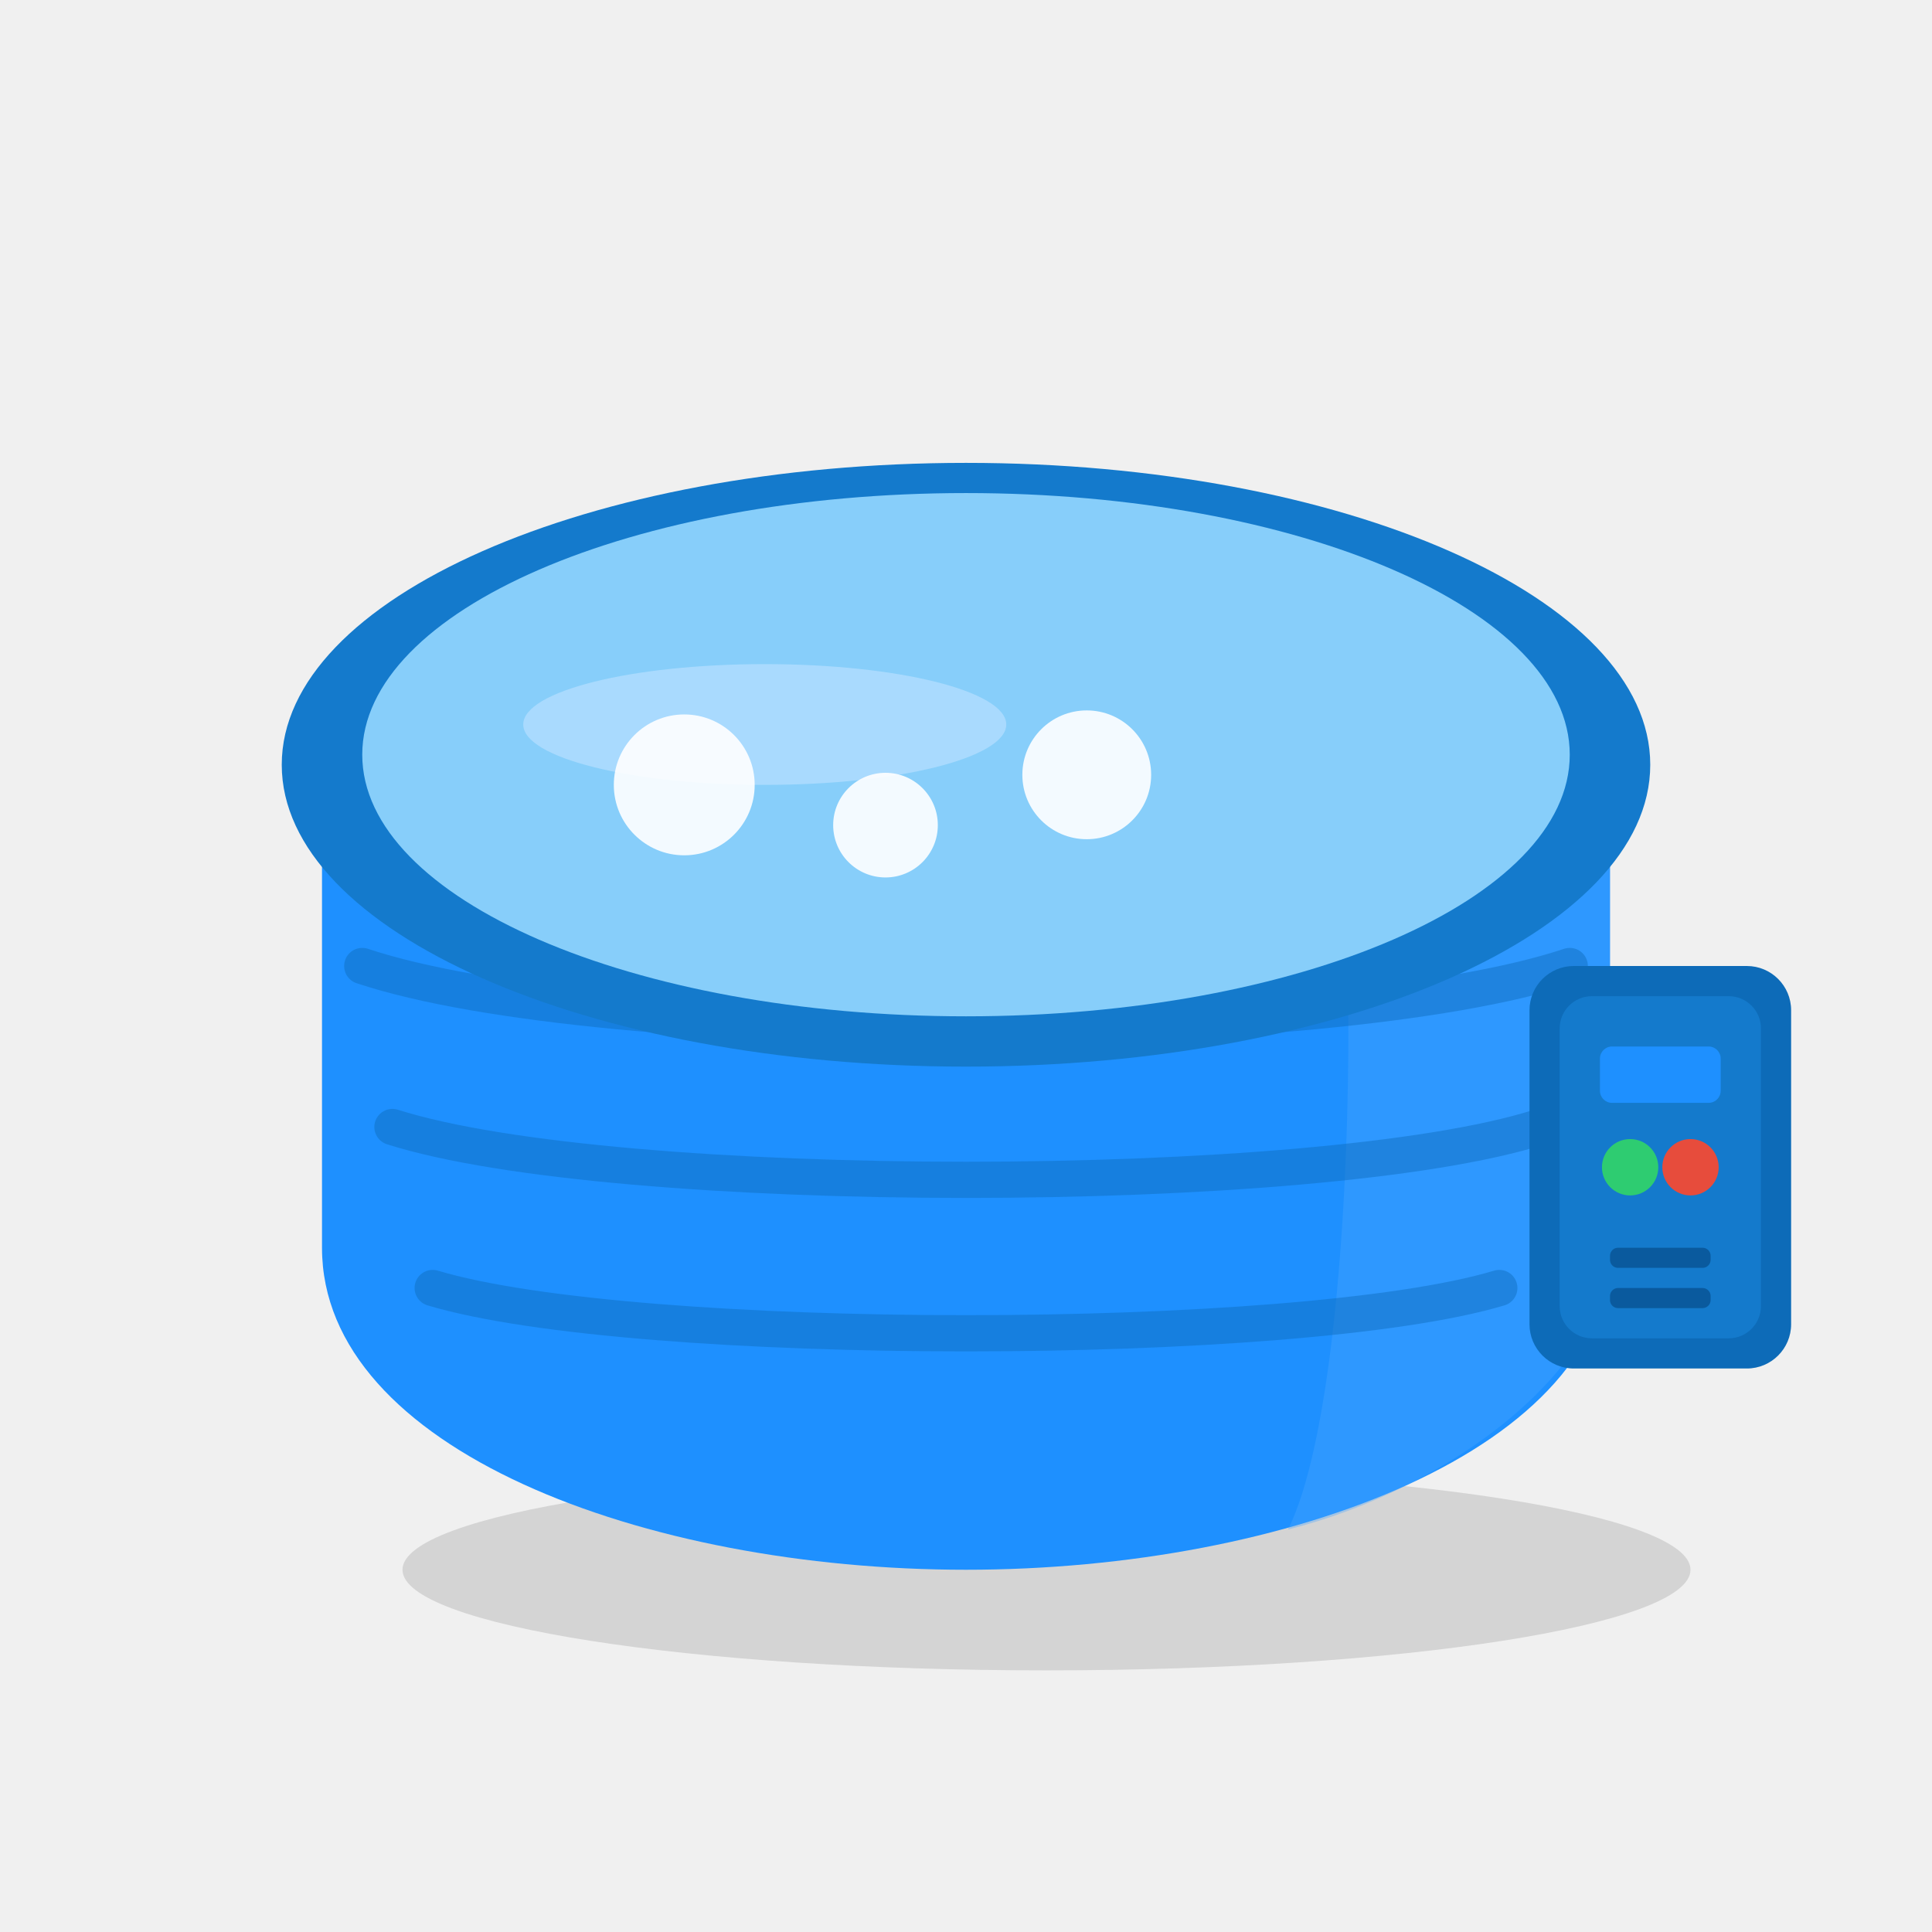
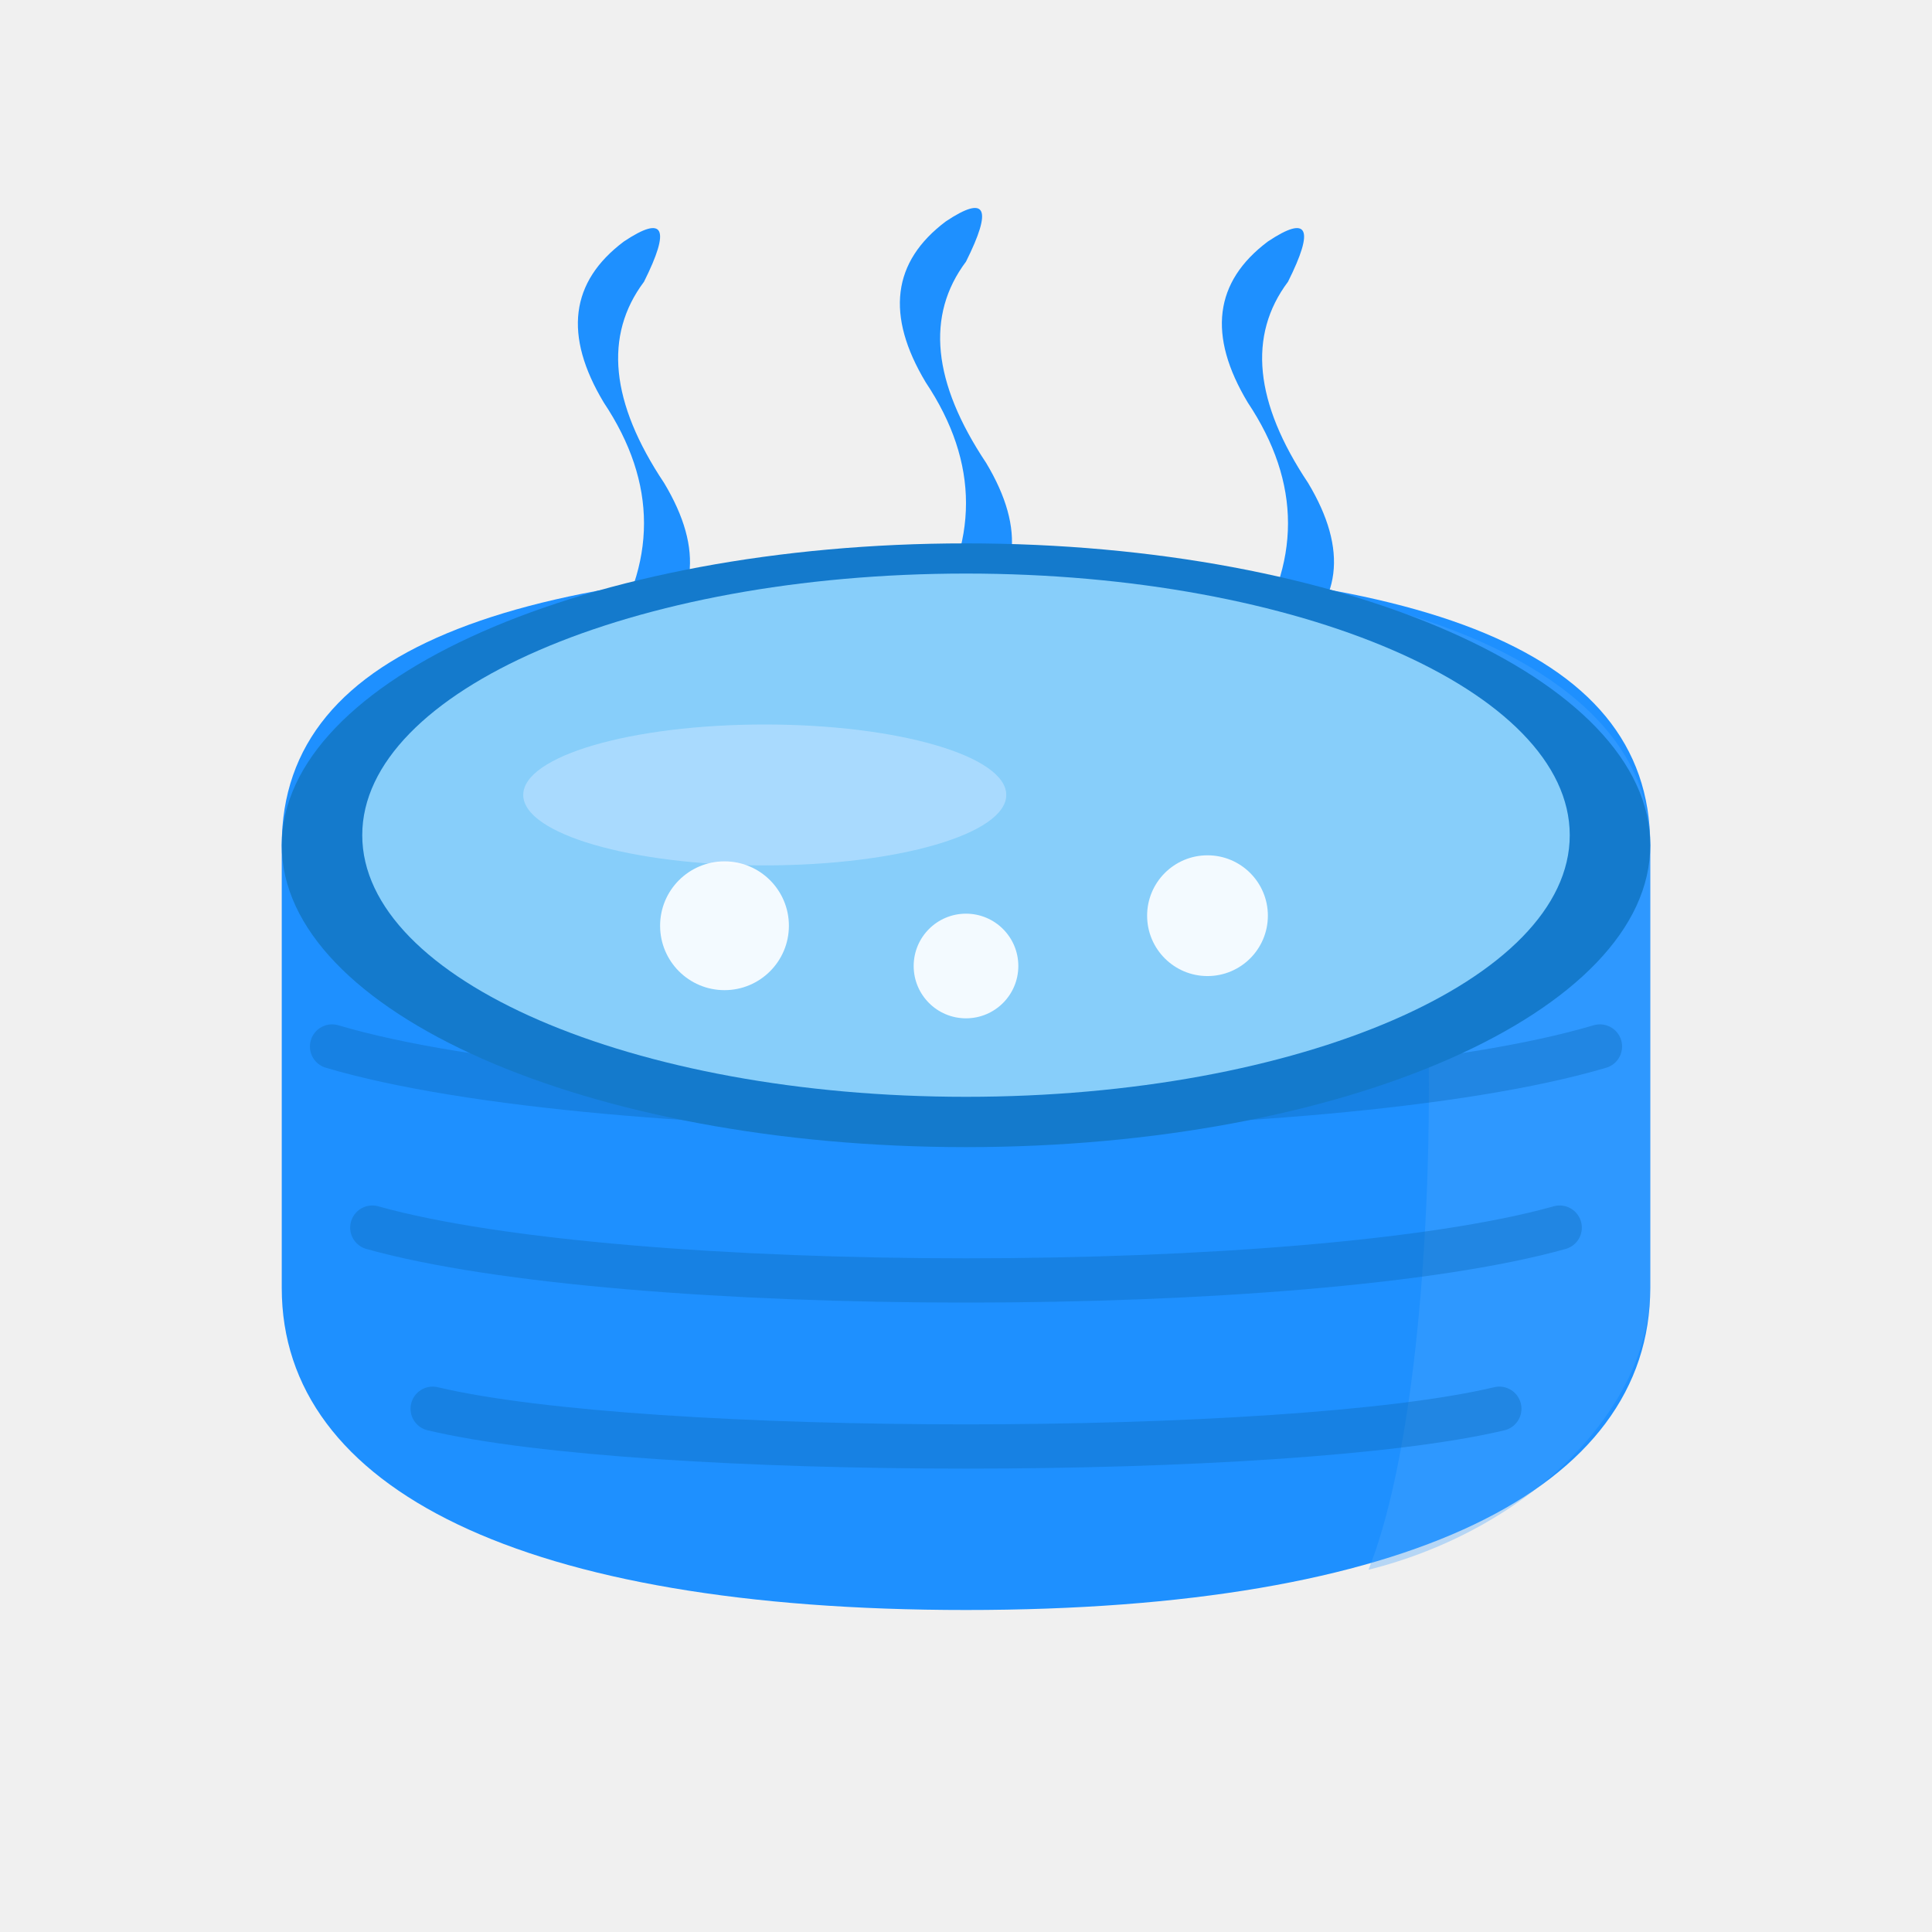
<svg xmlns="http://www.w3.org/2000/svg" viewBox="0 0 960 960">
-   <ellipse cx="520" cy="780" rx="320" ry="50" fill="#000000" opacity="0.12" />
-   <path fill="#1E90FF" d="M160 380     C160 280 320 240 480 240     C640 240 800 280 800 380     L800 620     C800 720 640 780 480 780     C320 780 160 720 160 620 Z" />
-   <path fill="#4AA6FF" d="M640 260     C720 280 800 320 800 380     L800 620     C800 680 720 740 640 760     C680 680 680 340 640 260 Z" opacity="0.35" />
-   <path fill="none" stroke="#0D6BB8" stroke-width="18" stroke-linecap="round" opacity="0.45" d="M180 480 C300 520 660 520 780 480" />
-   <path fill="none" stroke="#0D6BB8" stroke-width="18" stroke-linecap="round" opacity="0.45" d="M195 560 C305 595 655 595 765 560" />
-   <path fill="none" stroke="#0D6BB8" stroke-width="18" stroke-linecap="round" opacity="0.45" d="M215 640 C315 670 645 670 745 640" />
-   <ellipse cx="480" cy="380" rx="340" ry="150" fill="#147ACC" />
-   <ellipse cx="480" cy="375" rx="300" ry="130" fill="#87CEFA" />
-   <ellipse cx="380" cy="360" rx="120" ry="30" fill="#B8E0FF" opacity="0.7" />
-   <circle cx="340" cy="390" r="35" fill="#FFFFFF" opacity="0.9" />
-   <circle cx="440" cy="410" r="26" fill="#FFFFFF" opacity="0.9" />
-   <circle cx="540" cy="385" r="32" fill="#FFFFFF" opacity="0.9" />
-   <rect x="760" y="480" width="130" height="200" rx="22" fill="#0D6BB8" />
-   <rect x="775" y="495" width="100" height="170" rx="16" fill="#147ACC" />
-   <rect x="795" y="520" width="60" height="28" rx="6" fill="#1E90FF" />
-   <circle cx="810" cy="580" r="14" fill="#2ECC71" />
-   <circle cx="840" cy="580" r="14" fill="#E74C3C" />
-   <rect x="800" y="620" width="50" height="10" rx="4" fill="#0A5A9E" />
-   <rect x="800" y="640" width="50" height="10" rx="4" fill="#0A5A9E" />
+   <path fill="#1E90FF" d="M300 320 Q340 260 300 200 Q270 150 310 120 Q340 100 320 140 Q290 180 330 240 Q360 290 320 320 Z" />
+   <path fill="#1E90FF" d="M460 310 Q500 250 460 190 Q430 140 470 110 Q500 90 480 130 Q450 170 490 230 Q520 280 480 310 Z" />
+   <path fill="#1E90FF" d="M620 320 Q660 260 620 200 Q590 150 630 120 Q660 100 640 140 Q610 180 650 240 Q680 290 640 320 Z" />
+   <path fill="#1E90FF" d="M140 420     C140 320 260 280 480 280     C700 280 820 320 820 420     L820 640     C820 740 700 800 480 800     C260 800 140 740 140 640 Z" />
+   <path fill="#4AA6FF" d="M680 300     C760 320 820 360 820 420     L820 640     C820 700 760 760 680 780     C720 680 720 400 680 300 Z" opacity="0.35" />
+   <path fill="none" stroke="#0D6BB8" stroke-width="22" stroke-linecap="round" opacity="0.4" d="M165 520 C300 560 660 560 795 520" />
+   <path fill="none" stroke="#0D6BB8" stroke-width="22" stroke-linecap="round" opacity="0.4" d="M185 610 C310 645 650 645 775 610" />
+   <path fill="none" stroke="#0D6BB8" stroke-width="22" stroke-linecap="round" opacity="0.4" d="M215 700 C320 725 640 725 745 700" />
+   <ellipse cx="480" cy="420" rx="340" ry="150" fill="#147ACC" />
+   <ellipse cx="480" cy="415" rx="300" ry="130" fill="#87CEFA" />
+   <ellipse cx="380" cy="395" rx="120" ry="35" fill="#B8E0FF" opacity="0.7" />
+   <circle cx="360" cy="460" r="32" fill="#FFFFFF" opacity="0.9" />
+   <circle cx="480" cy="480" r="26" fill="#FFFFFF" opacity="0.9" />
+   <circle cx="600" cy="455" r="30" fill="#FFFFFF" opacity="0.9" />
</svg>
